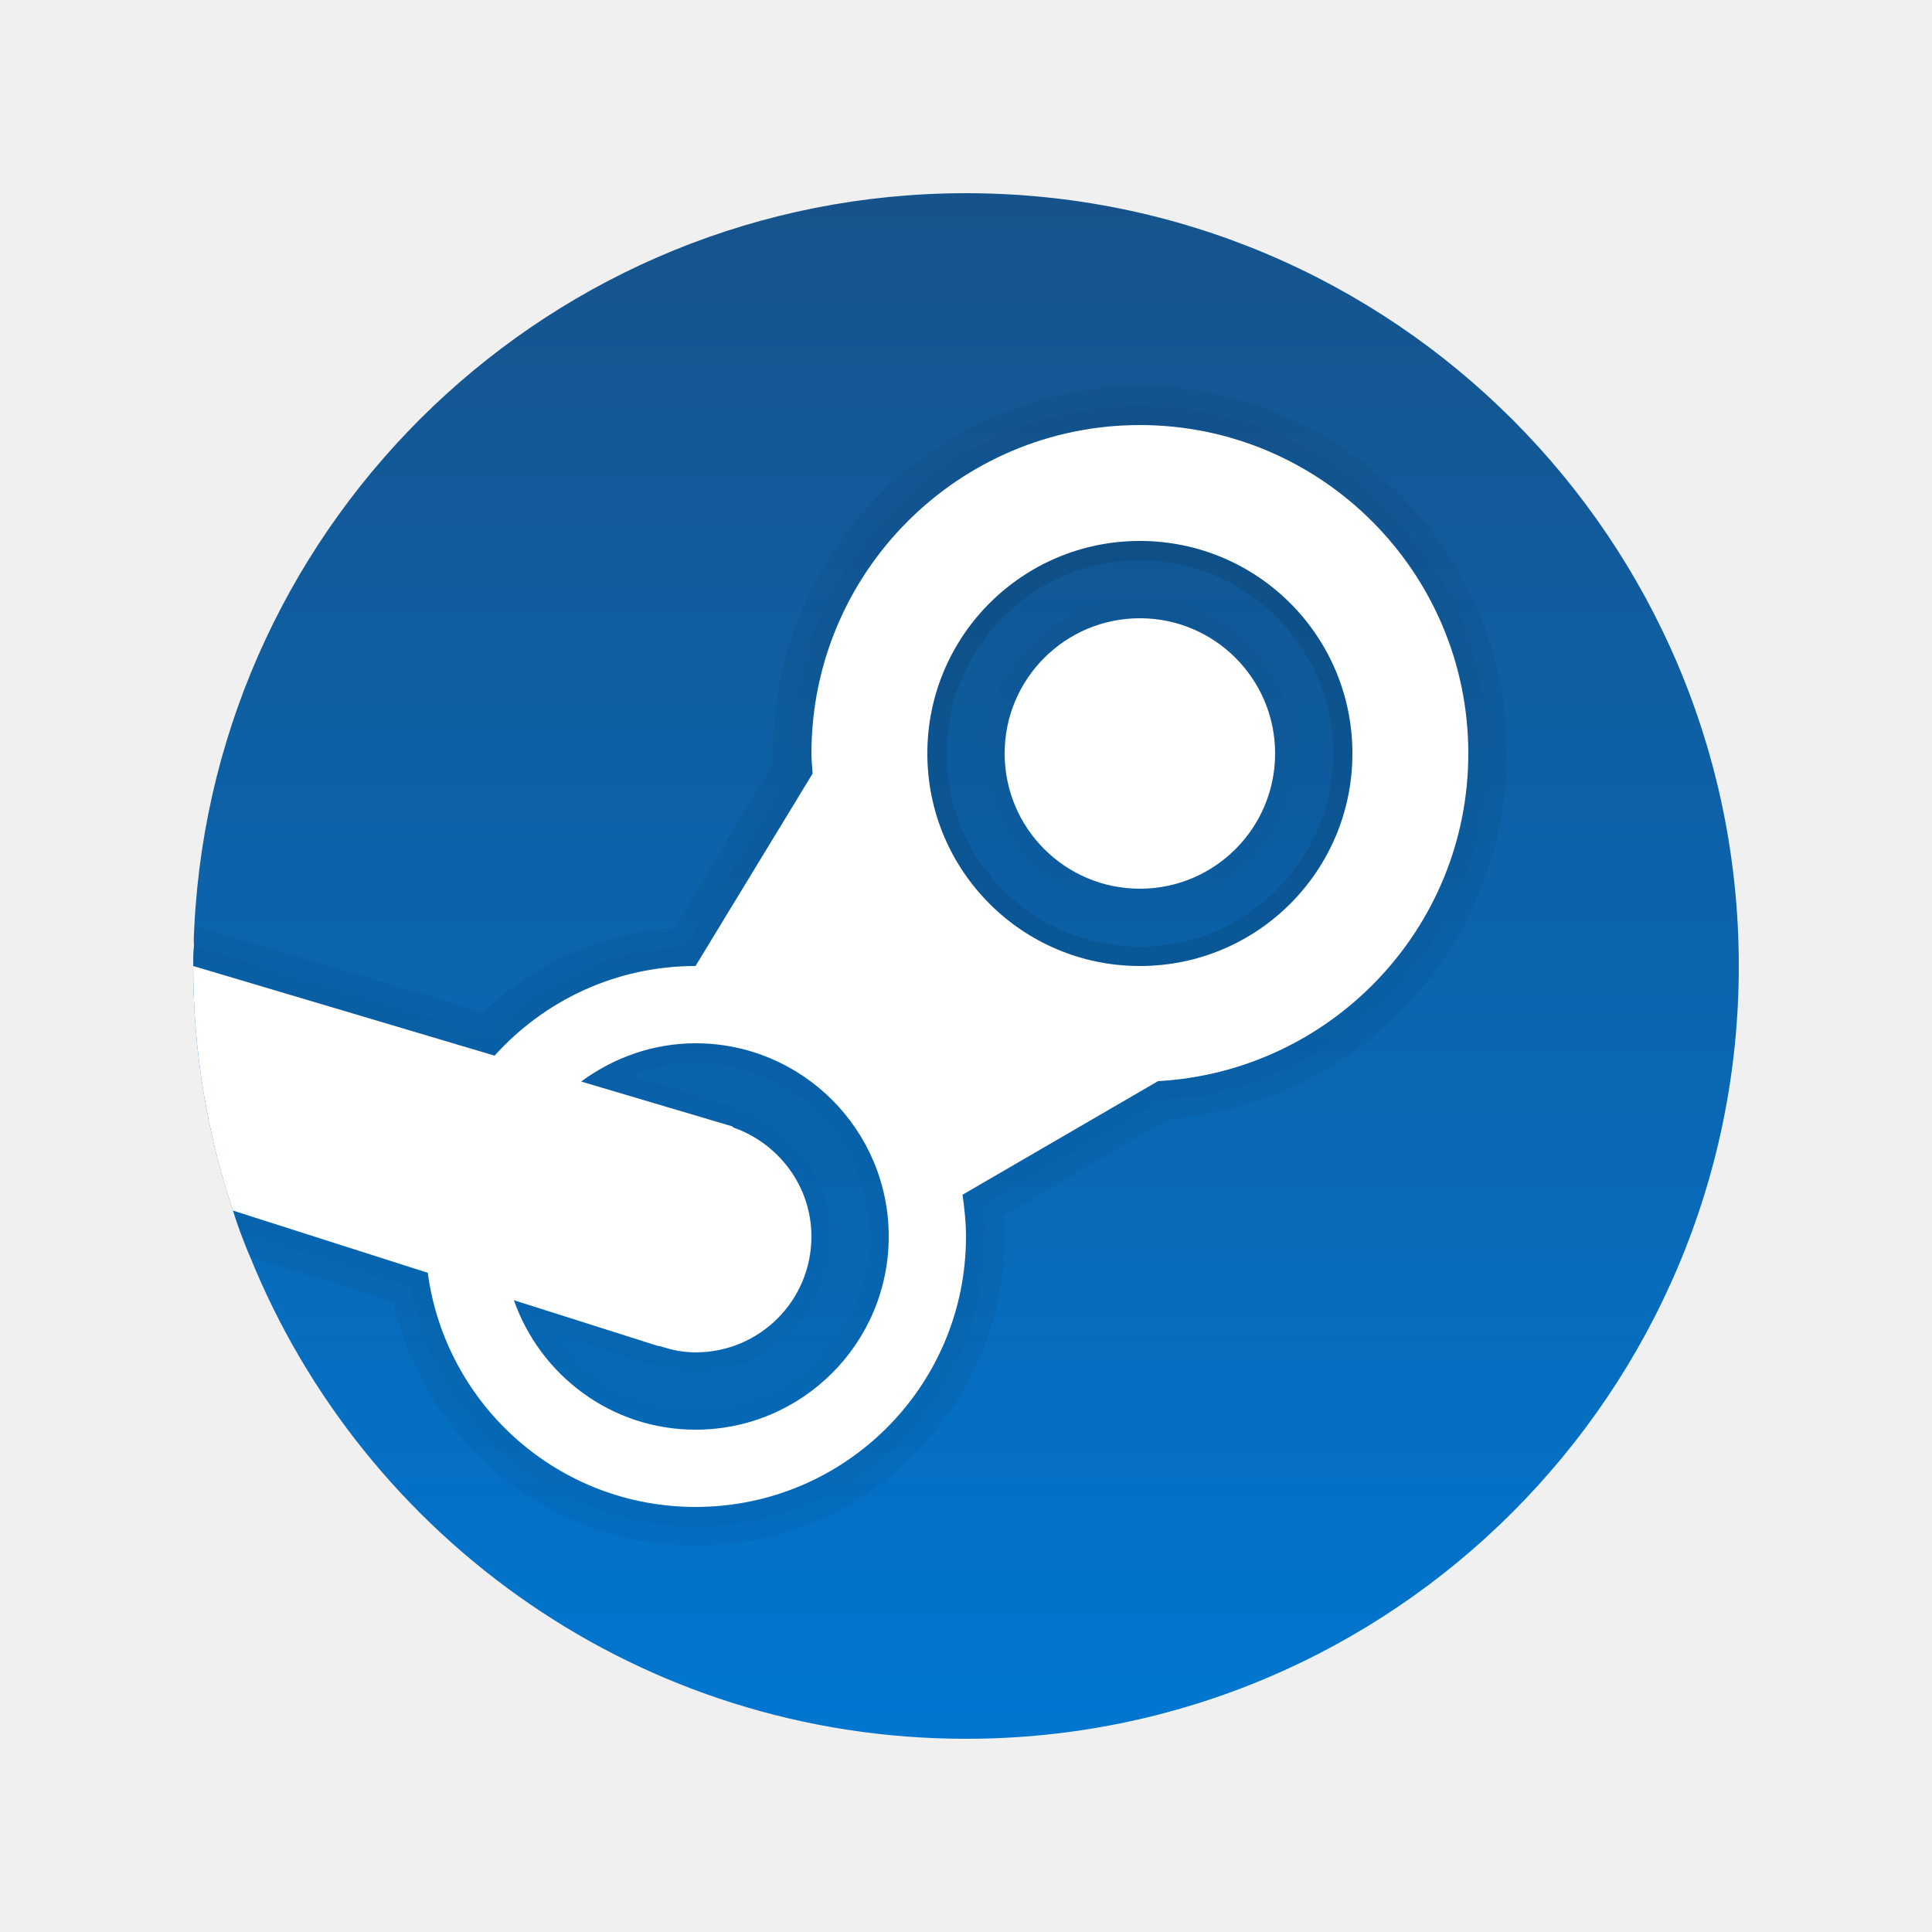
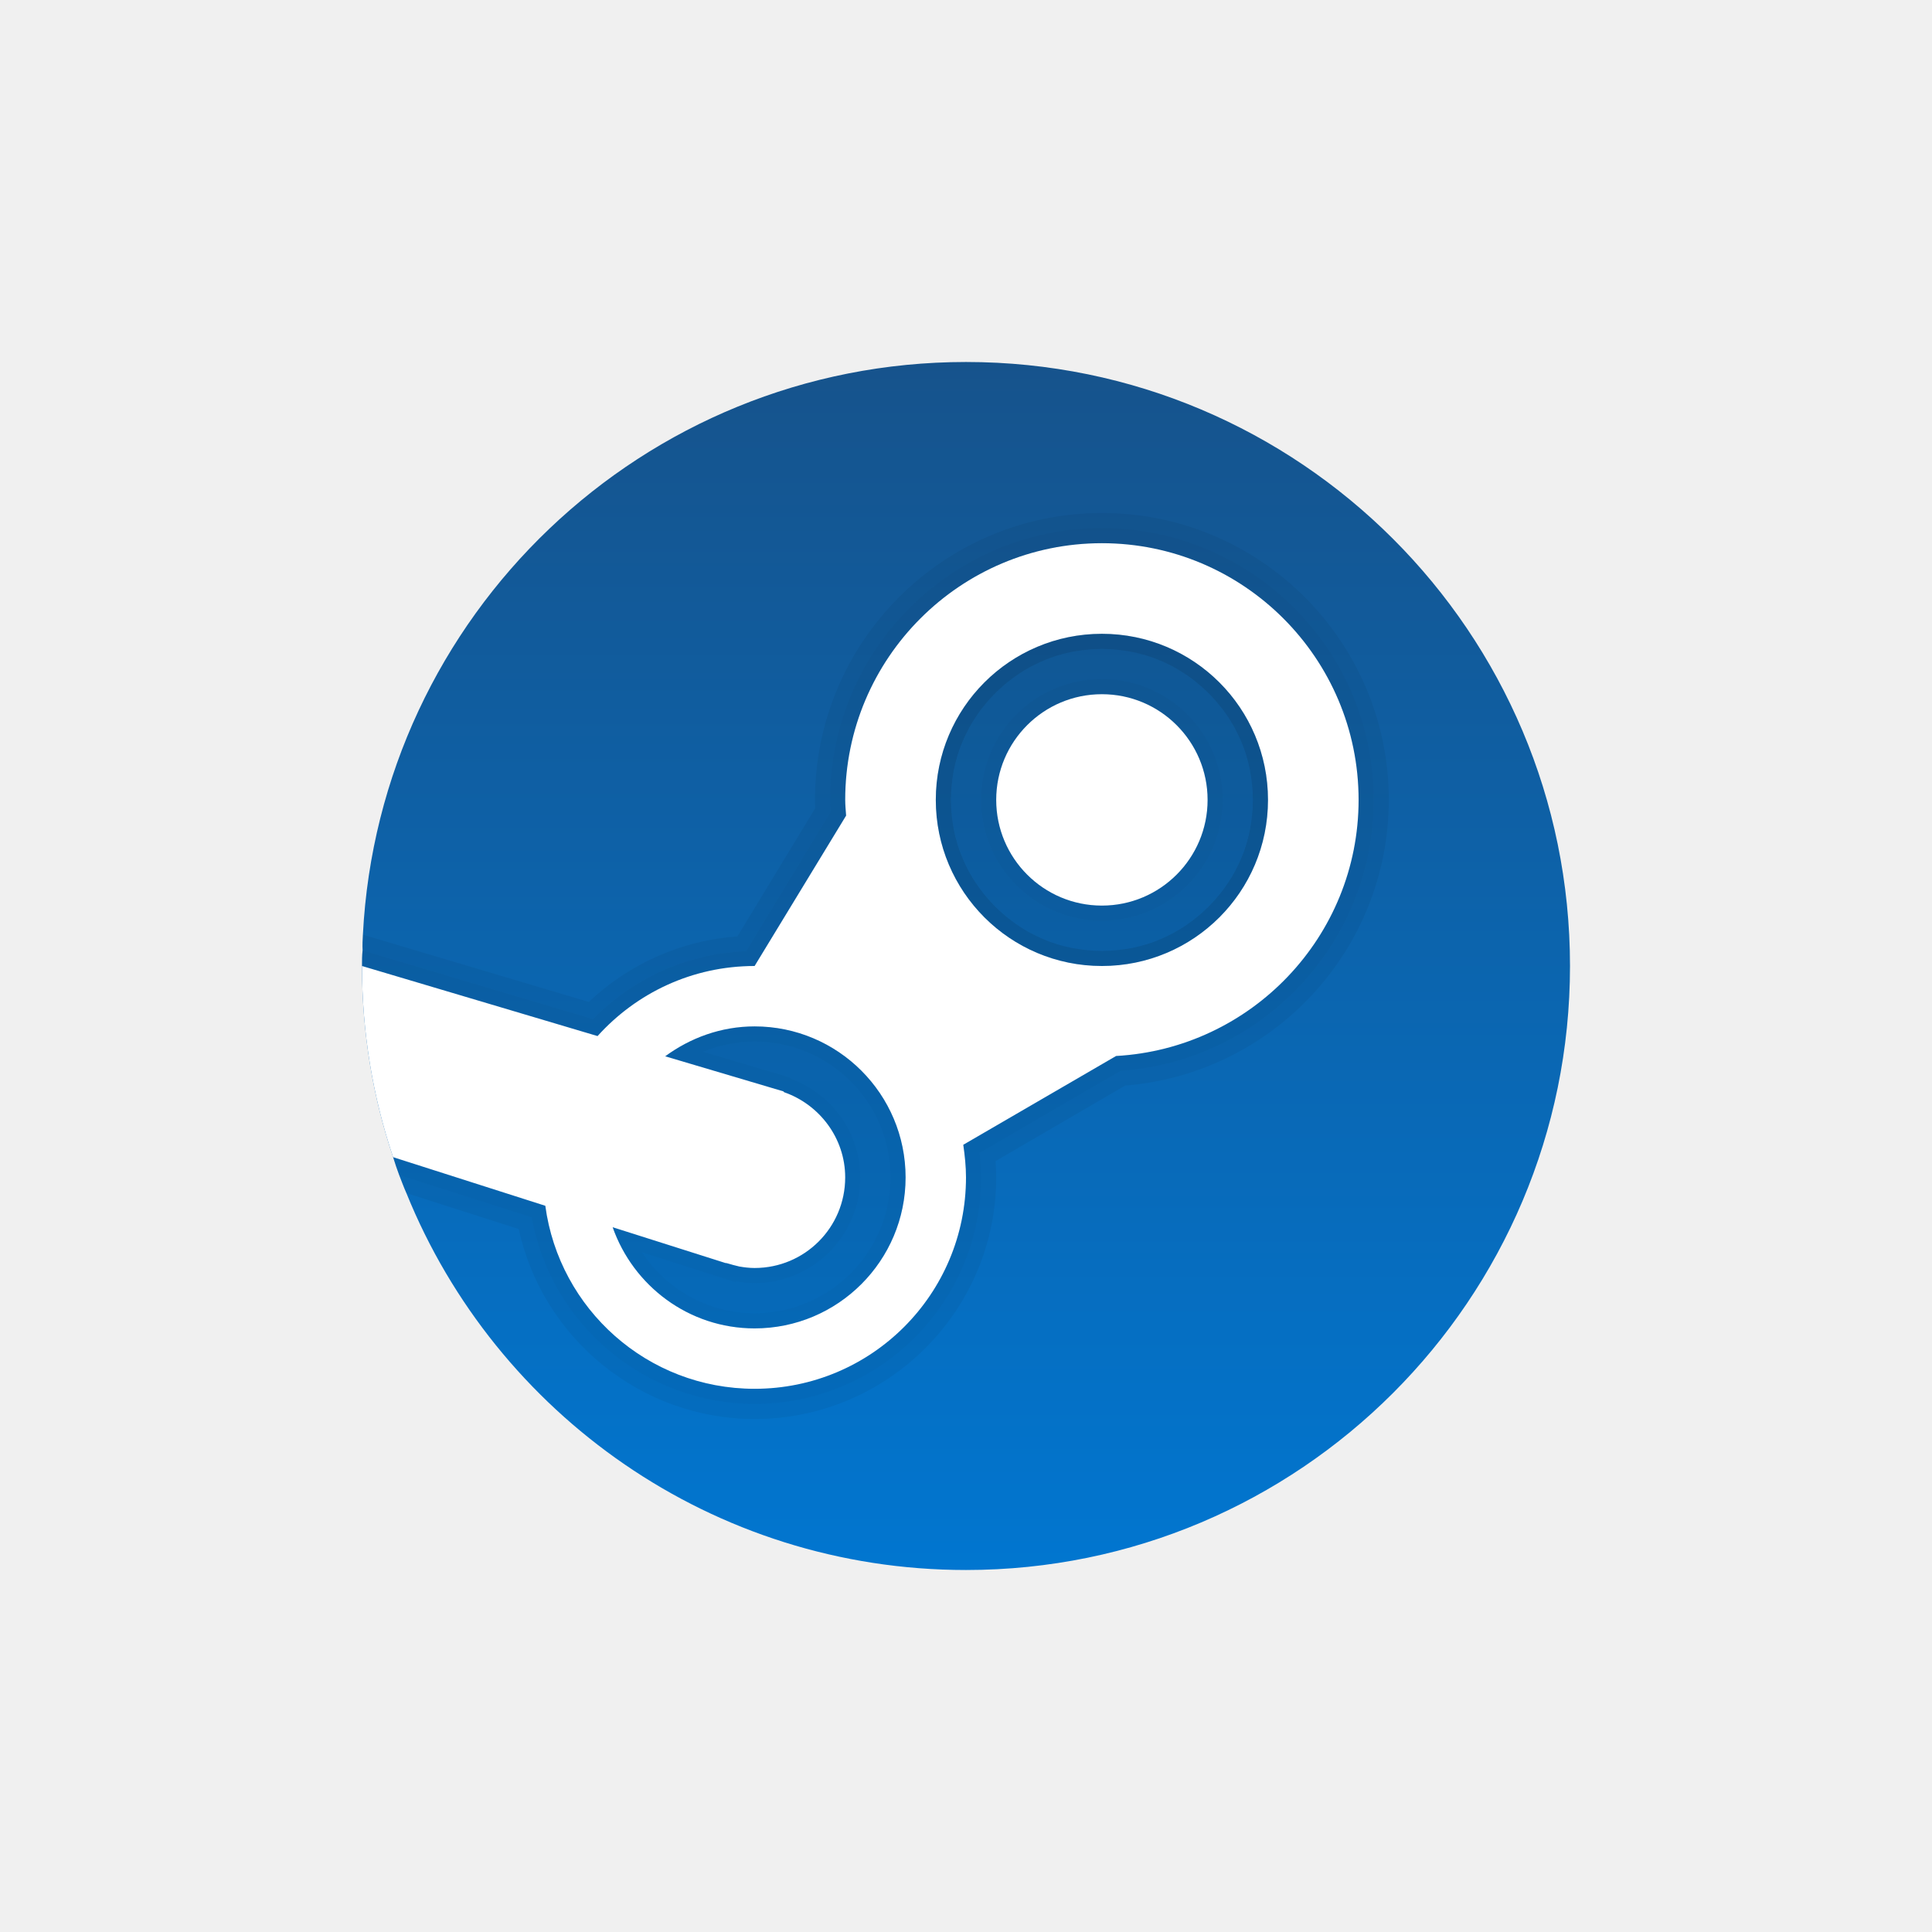
<svg xmlns="http://www.w3.org/2000/svg" viewBox="0 0 48 48">
-   <g transform="translate(0.96 0.96) scale(0.96)">
+   <g transform="translate(5.9924 5.9924) scale(0.750315)">
    <g transform="translate(0 0) scale(1)">
      <linearGradient id="wI0QYw54EXg5_LlgK1HXYa" x1="24" x2="24" y1="44" y2="4" gradientUnits="userSpaceOnUse">
        <stop offset="0" stop-color="#0176d0" />
        <stop offset="1" stop-color="#16538c" />
      </linearGradient>
      <path fill="url(#wI0QYw54EXg5_LlgK1HXYa)" d="M44,24c0,11.04-8.96,20-20,20c-8.39,0-15.57-5.16-18.53-12.48c-0.09-0.2-0.16-0.4-0.24-0.6 c-0.07-0.19-0.14-0.39-0.2-0.59C4.36,28.34,4,26.21,4,24c0-0.17,0-0.35,0.02-0.52c-0.01-0.17,0-0.35,0.01-0.52 C4.57,12.4,13.3,4,24,4C35.04,4,44,12.95,44,24z" />
      <circle cx="28.5" cy="18.5" r="3.5" fill="#fff" />
      <path d="M28.5,14.5c-2.21,0-4,1.79-4,4c0,2.21,1.79,4,4,4s4-1.79,4-4C32.5,16.29,30.71,14.5,28.5,14.5z M28.5,22c-1.93,0-3.5-1.57-3.5-3.5s1.57-3.5,3.5-3.5s3.5,1.57,3.5,3.5S30.43,22,28.5,22z" opacity=".07" />
      <path fill="#fff" d="M28.5,10c-4.69,0-8.5,3.81-8.5,8.5c0,0.18,0.02,0.35,0.03,0.52L17,24c-2.07,0-3.92,0.9-5.2,2.32 L4,24c0,2.21,0.36,4.34,1.03,6.33l5.04,1.61C10.53,35.36,13.45,38,17,38c3.87,0,7-3.13,7-7c0-0.37-0.04-0.73-0.09-1.08l5.06-2.94 C33.44,26.73,37,23.03,37,18.5C37,13.81,33.19,10,28.5,10z M17,36c-2.18,0-4.02-1.41-4.7-3.35l3.75,1.19l0.01-0.01 c0,0.01,0.01,0.01,0.02,0.01c0.14,0.04,0.27,0.08,0.41,0.11C16.66,33.98,16.83,34,17,34c1.66,0,3-1.34,3-3 c0-1.3-0.85-2.41-2.02-2.82c-0.01-0.01-0.03-0.03-0.03-0.03l-3.91-1.16C14.87,26.38,15.89,26,17,26c2.76,0,5,2.24,5,5 S19.76,36,17,36z M28.5,24c-3.04,0-5.5-2.46-5.5-5.5c0-3.04,2.46-5.5,5.5-5.5s5.5,2.46,5.5,5.5C34,21.54,31.54,24,28.5,24z" />
      <path d="M33.4,17.49c-0.07-0.32-0.17-0.63-0.29-0.93c-0.06-0.15-0.14-0.3-0.21-0.44 c-0.47-0.85-1.17-1.55-2.02-2.02c-0.14-0.07-0.29-0.15-0.44-0.21c-0.3-0.12-0.61-0.22-0.93-0.29c-0.33-0.06-0.67-0.1-1.01-0.1 s-0.68,0.04-1.01,0.1c-0.32,0.07-0.63,0.17-0.93,0.29c-0.15,0.06-0.3,0.14-0.44,0.21c-0.85,0.47-1.55,1.17-2.02,2.02 c-0.07,0.14-0.15,0.29-0.21,0.44c-0.12,0.3-0.22,0.61-0.29,0.93c-0.06,0.33-0.1,0.67-0.1,1.01c0,0.34,0.04,0.68,0.1,1.01 c0.07,0.32,0.17,0.63,0.29,0.93c0.06,0.15,0.14,0.3,0.21,0.44c0.47,0.85,1.17,1.55,2.02,2.02c0.14,0.07,0.29,0.15,0.44,0.21 c0.3,0.12,0.61,0.22,0.93,0.29c0.33,0.06,0.67,0.1,1.01,0.1s0.68-0.04,1.01-0.1c0.32-0.07,0.63-0.17,0.93-0.29 c0.15-0.06,0.3-0.14,0.44-0.21c0.85-0.47,1.55-1.17,2.02-2.02c0.07-0.14,0.15-0.29,0.21-0.44c0.12-0.3,0.22-0.61,0.29-0.93 c0.06-0.33,0.1-0.67,0.1-1.01C33.5,18.16,33.46,17.82,33.4,17.49z M28.5,22.5c-2.21,0-4-1.79-4-4c0-2.21,1.79-4,4-4s4,1.79,4,4 C32.5,20.71,30.71,22.5,28.5,22.5z M17,26.5c-0.59,0-1.16,0.12-1.7,0.34l2.79,0.83l0.12,0.06l0.01,0.01 c1.37,0.51,2.28,1.81,2.28,3.26c0,1.93-1.57,3.5-3.5,3.5c-0.19,0-0.39-0.02-0.59-0.06h-0.03l-0.01,0.03l-0.47-0.15l-2.63-0.84 c0.82,1.24,2.21,2.02,3.73,2.02c2.48,0,4.5-2.02,4.5-4.5C21.5,28.52,19.48,26.5,17,26.5z M17,26.5c-0.59,0-1.16,0.12-1.7,0.34 l2.79,0.83l0.12,0.06l0.01,0.01c1.37,0.51,2.28,1.81,2.28,3.26c0,1.93-1.57,3.5-3.5,3.5c-0.19,0-0.39-0.02-0.59-0.06h-0.03 l-0.01,0.03l-0.47-0.15l-2.63-0.84c0.82,1.24,2.21,2.02,3.73,2.02c2.48,0,4.5-2.02,4.5-4.5C21.5,28.52,19.48,26.5,17,26.5z M28.5,9 c-5.24,0-9.5,4.26-9.5,9.5c0,0.09,0,0.18,0.01,0.27l-2.58,4.25c-1.84,0.13-3.58,0.9-4.92,2.17l-7.22-2.15l-0.26-0.08 c-0.01,0.17-0.02,0.35-0.01,0.52l0.12,0.04l7.51,2.24c1.34-1.37,3.16-2.18,5.07-2.25l2.8-4.61c-0.01-0.13-0.02-0.27-0.02-0.4 c0-4.96,4.04-9,9-9s9,4.04,9,9c0,4.73-3.67,8.64-8.38,8.97l-4.67,2.72c0.03,0.28,0.05,0.55,0.05,0.81c0,4.14-3.36,7.5-7.5,7.5 c-3.63,0-6.75-2.64-7.38-6.18l-4.39-1.4c0.08,0.2,0.15,0.4,0.24,0.6l3.72,1.19C9.98,36.34,13.23,39,17,39c4.41,0,8-3.59,8-8 c0-0.18-0.01-0.36-0.02-0.54l4.29-2.5c4.92-0.4,8.73-4.51,8.73-9.46C38,13.26,33.74,9,28.5,9z M17,34.5 c-0.19,0-0.39-0.02-0.59-0.06h-0.03l-0.01,0.03l-0.47-0.15l-2.63-0.84c0.82,1.24,2.21,2.02,3.73,2.02c2.48,0,4.5-2.02,4.5-4.5 c0-2.48-2.02-4.5-4.5-4.5c-0.59,0-1.16,0.12-1.7,0.34l2.79,0.83l0.12,0.06l0.01,0.01c1.37,0.51,2.28,1.81,2.28,3.26 C20.5,32.93,18.93,34.5,17,34.5z M17,26.5c-0.59,0-1.16,0.12-1.7,0.34l2.79,0.83l0.12,0.06l0.01,0.01 c1.37,0.51,2.28,1.81,2.28,3.26c0,1.93-1.57,3.5-3.5,3.5c-0.19,0-0.39-0.02-0.59-0.06h-0.03l-0.01,0.03l-0.47-0.15l-2.63-0.84 c0.82,1.24,2.21,2.02,3.73,2.02c2.48,0,4.5-2.02,4.5-4.5C21.5,28.52,19.48,26.5,17,26.5z M17,26.5c-0.59,0-1.16,0.12-1.7,0.34 l2.79,0.83l0.12,0.06l0.01,0.01c1.37,0.51,2.28,1.81,2.28,3.26c0,1.93-1.57,3.5-3.5,3.5c-0.19,0-0.39-0.02-0.59-0.06h-0.03 l-0.01,0.03l-0.47-0.15l-2.63-0.84c0.82,1.24,2.21,2.02,3.73,2.02c2.48,0,4.5-2.02,4.5-4.5C21.5,28.52,19.48,26.5,17,26.5z M17,26.5c-0.59,0-1.16,0.12-1.7,0.34l2.79,0.83l0.12,0.06l0.01,0.01c1.37,0.51,2.28,1.81,2.28,3.26c0,1.93-1.57,3.5-3.5,3.5 c-0.19,0-0.39-0.02-0.59-0.06h-0.03l-0.01,0.03l-0.47-0.15l-2.63-0.84c0.82,1.24,2.21,2.02,3.73,2.02c2.48,0,4.5-2.02,4.5-4.5 C21.5,28.52,19.48,26.5,17,26.5z M17,26.5c-0.59,0-1.16,0.12-1.7,0.34l2.79,0.83l0.12,0.06l0.01,0.01 c1.37,0.51,2.28,1.81,2.28,3.26c0,1.93-1.57,3.5-3.5,3.5c-0.19,0-0.39-0.02-0.59-0.06h-0.03l-0.01,0.03l-0.47-0.15l-2.63-0.84 c0.82,1.24,2.21,2.02,3.73,2.02c2.48,0,4.5-2.02,4.5-4.5C21.5,28.52,19.48,26.5,17,26.5z" opacity=".05" />
      <path d="M28.5,9.5c-4.96,0-9,4.04-9,9c0,0.13,0.01,0.27,0.02,0.4l-2.8,4.61c-1.91,0.07-3.73,0.88-5.07,2.25 l-7.51-2.24l-0.12-0.04C4,23.65,4,23.83,4,24l7.8,2.32C13.08,24.9,14.93,24,17,24l3.03-4.98C20.02,18.85,20,18.68,20,18.5 c0-4.69,3.81-8.5,8.5-8.5s8.5,3.81,8.5,8.5c0,4.53-3.56,8.23-8.03,8.48l-5.06,2.94C23.96,30.27,24,30.63,24,31c0,3.87-3.13,7-7,7 c-3.55,0-6.47-2.64-6.93-6.06l-5.04-1.61c0.06,0.2,0.13,0.4,0.2,0.59l4.39,1.4c0.63,3.54,3.75,6.18,7.38,6.18 c4.14,0,7.5-3.36,7.5-7.5c0-0.26-0.02-0.53-0.05-0.81l4.67-2.72c4.71-0.33,8.38-4.24,8.38-8.97C37.5,13.54,33.46,9.5,28.5,9.5z M28.5,24c3.04,0,5.5-2.46,5.5-5.5c0-3.04-2.46-5.5-5.5-5.5S23,15.46,23,18.5C23,21.54,25.46,24,28.5,24z M23.89,20.44 c-0.13-0.3-0.22-0.61-0.29-0.93c-0.06-0.33-0.1-0.67-0.1-1.01c0-0.34,0.04-0.68,0.1-1.01c0.07-0.32,0.16-0.63,0.29-0.93 c0.06-0.15,0.14-0.3,0.21-0.44c0.47-0.85,1.17-1.55,2.02-2.02c0.14-0.07,0.29-0.15,0.44-0.21c0.3-0.13,0.61-0.22,0.93-0.29 c0.33-0.06,0.67-0.1,1.01-0.1s0.68,0.04,1.01,0.1c0.32,0.07,0.63,0.16,0.93,0.29c0.15,0.06,0.3,0.14,0.44,0.21 c0.85,0.47,1.55,1.17,2.02,2.02c0.07,0.14,0.15,0.29,0.21,0.44c0.13,0.3,0.22,0.61,0.29,0.93c0.06,0.33,0.1,0.67,0.1,1.01 c0,0.34-0.04,0.68-0.1,1.01c-0.07,0.32-0.16,0.63-0.29,0.93c-0.06,0.15-0.14,0.3-0.21,0.44c-0.47,0.85-1.17,1.55-2.02,2.02 c-0.14,0.07-0.29,0.15-0.44,0.21c-0.3,0.13-0.61,0.22-0.93,0.29c-0.33,0.06-0.67,0.1-1.01,0.1s-0.68-0.04-1.01-0.1 c-0.32-0.07-0.63-0.16-0.93-0.29c-0.15-0.06-0.3-0.14-0.44-0.21c-0.85-0.47-1.55-1.17-2.02-2.02 C24.03,20.74,23.95,20.59,23.89,20.44z M17,34c-0.17,0-0.34-0.02-0.51-0.05c-0.14-0.03-0.27-0.07-0.41-0.11 c-0.01,0-0.02,0-0.02-0.01l-0.01,0.01l-3.75-1.19C12.98,34.59,14.82,36,17,36c2.76,0,5-2.24,5-5s-2.24-5-5-5 c-1.11,0-2.13,0.38-2.96,0.99l3.91,1.16c0,0,0.02,0.02,0.03,0.03C19.15,28.59,20,29.7,20,31C20,32.66,18.66,34,17,34z M20.5,31 c0-1.45-0.91-2.75-2.28-3.26l-0.01-0.01l-0.12-0.06l-2.79-0.83c0.54-0.22,1.11-0.34,1.7-0.34c2.48,0,4.5,2.02,4.5,4.5 c0,2.48-2.02,4.5-4.5,4.5c-1.52,0-2.91-0.78-3.73-2.02l2.63,0.84l0.47,0.15l0.01-0.03h0.03c0.2,0.04,0.4,0.06,0.59,0.06 C18.93,34.5,20.5,32.93,20.5,31z M17,26c-1.11,0-2.13,0.38-2.96,0.99l3.91,1.16c0,0,0.02,0.02,0.03,0.03C19.15,28.59,20,29.7,20,31 c0,1.66-1.34,3-3,3c-0.17,0-0.34-0.02-0.51-0.05c-0.14-0.03-0.27-0.07-0.41-0.11c-0.01,0-0.02,0-0.02-0.01l-0.01,0.01l-3.75-1.19 C12.98,34.59,14.82,36,17,36c2.76,0,5-2.24,5-5S19.76,26,17,26z M17,35.5c-1.52,0-2.91-0.78-3.73-2.02l2.63,0.84l0.47,0.15 l0.01-0.03h0.03c0.2,0.04,0.4,0.06,0.59,0.06c1.93,0,3.5-1.57,3.5-3.5c0-1.45-0.91-2.75-2.28-3.26l-0.01-0.01l-0.12-0.06 l-2.79-0.83c0.54-0.22,1.11-0.34,1.7-0.34c2.48,0,4.5,2.02,4.5,4.5C21.5,33.48,19.48,35.5,17,35.5z M28.5,13 c-3.04,0-5.5,2.46-5.5,5.5c0,3.04,2.46,5.5,5.5,5.5s5.5-2.46,5.5-5.5C34,15.46,31.54,13,28.5,13z M33.11,20.44 c-0.06,0.15-0.14,0.3-0.21,0.44c-0.47,0.85-1.17,1.55-2.02,2.02c-0.14,0.07-0.29,0.15-0.44,0.21c-0.3,0.13-0.61,0.22-0.93,0.29 c-0.33,0.06-0.67,0.1-1.01,0.1s-0.68-0.04-1.01-0.1c-0.32-0.07-0.63-0.16-0.93-0.29c-0.15-0.06-0.3-0.14-0.44-0.21 c-0.85-0.47-1.55-1.17-2.02-2.02c-0.07-0.14-0.15-0.29-0.21-0.44c-0.13-0.3-0.22-0.61-0.29-0.93c-0.06-0.33-0.1-0.67-0.1-1.01 c0-0.34,0.04-0.68,0.1-1.01c0.07-0.32,0.16-0.63,0.29-0.93c0.06-0.15,0.14-0.3,0.21-0.44c0.47-0.85,1.17-1.55,2.02-2.02 c0.14-0.07,0.29-0.15,0.44-0.21c0.3-0.13,0.61-0.22,0.93-0.29c0.33-0.06,0.67-0.1,1.01-0.1s0.68,0.04,1.01,0.1 c0.32,0.07,0.63,0.16,0.93,0.29c0.15,0.06,0.3,0.14,0.44,0.21c0.85,0.47,1.55,1.17,2.02,2.02c0.07,0.14,0.15,0.29,0.21,0.44 c0.13,0.3,0.22,0.61,0.29,0.93c0.06,0.33,0.1,0.67,0.1,1.01c0,0.34-0.04,0.68-0.1,1.01C33.33,19.83,33.24,20.14,33.11,20.44z M28.5,13c-3.04,0-5.5,2.46-5.5,5.5c0,3.04,2.46,5.5,5.5,5.5s5.5-2.46,5.5-5.5C34,15.46,31.54,13,28.5,13z M33.11,20.44 c-0.06,0.15-0.14,0.3-0.21,0.44c-0.47,0.85-1.17,1.55-2.02,2.02c-0.14,0.07-0.29,0.15-0.44,0.21c-0.3,0.13-0.61,0.22-0.93,0.29 c-0.33,0.06-0.67,0.1-1.01,0.1s-0.68-0.04-1.01-0.1c-0.32-0.07-0.63-0.16-0.93-0.29c-0.15-0.06-0.3-0.14-0.44-0.21 c-0.85-0.47-1.55-1.17-2.02-2.02c-0.07-0.14-0.15-0.29-0.21-0.44c-0.13-0.3-0.22-0.61-0.29-0.93c-0.06-0.33-0.1-0.67-0.1-1.01 c0-0.34,0.04-0.68,0.1-1.01c0.07-0.32,0.16-0.63,0.29-0.93c0.06-0.15,0.14-0.3,0.21-0.44c0.47-0.85,1.17-1.55,2.02-2.02 c0.14-0.07,0.29-0.15,0.44-0.21c0.3-0.13,0.61-0.22,0.93-0.29c0.33-0.06,0.67-0.1,1.01-0.1s0.68,0.04,1.01,0.1 c0.32,0.07,0.63,0.16,0.93,0.29c0.15,0.06,0.3,0.14,0.44,0.21c0.85,0.47,1.55,1.17,2.02,2.02c0.07,0.14,0.15,0.29,0.21,0.44 c0.13,0.3,0.22,0.61,0.29,0.93c0.06,0.33,0.1,0.67,0.1,1.01c0,0.34-0.04,0.68-0.1,1.01C33.33,19.83,33.24,20.14,33.11,20.44z M17,26c-1.11,0-2.13,0.38-2.96,0.99l3.91,1.16c0,0,0.02,0.02,0.03,0.03C19.15,28.59,20,29.7,20,31c0,1.66-1.34,3-3,3 c-0.17,0-0.34-0.02-0.51-0.05c-0.14-0.03-0.27-0.07-0.41-0.11c-0.01,0-0.02,0-0.02-0.01l-0.01,0.01l-3.75-1.19 C12.98,34.59,14.82,36,17,36c2.76,0,5-2.24,5-5S19.76,26,17,26z M17,35.5c-1.52,0-2.91-0.78-3.73-2.02l2.63,0.84l0.47,0.15 l0.01-0.03h0.03c0.2,0.04,0.4,0.06,0.59,0.06c1.93,0,3.5-1.57,3.5-3.5c0-1.45-0.91-2.75-2.28-3.26l-0.01-0.01l-0.12-0.06 l-2.79-0.83c0.54-0.22,1.11-0.34,1.7-0.34c2.48,0,4.5,2.02,4.5,4.5C21.5,33.48,19.48,35.5,17,35.5z" opacity=".07" />
      <path d="M28.5,13c-3.04,0-5.5,2.46-5.5,5.5c0,3.04,2.46,5.5,5.5,5.5s5.5-2.46,5.5-5.5 C34,15.46,31.54,13,28.5,13z M33.11,20.44c-0.06,0.15-0.14,0.3-0.21,0.44c-0.47,0.85-1.17,1.55-2.02,2.02 c-0.14,0.07-0.29,0.15-0.44,0.21c-0.3,0.13-0.61,0.22-0.93,0.29c-0.33,0.06-0.67,0.1-1.01,0.1s-0.68-0.04-1.01-0.1 c-0.32-0.07-0.63-0.16-0.93-0.29c-0.15-0.06-0.3-0.14-0.44-0.21c-0.85-0.47-1.55-1.17-2.02-2.02c-0.07-0.14-0.15-0.29-0.21-0.44 c-0.13-0.3-0.22-0.61-0.29-0.93c-0.06-0.33-0.1-0.67-0.1-1.01c0-0.34,0.04-0.68,0.1-1.01c0.07-0.32,0.16-0.63,0.29-0.93 c0.06-0.15,0.14-0.3,0.21-0.44c0.47-0.85,1.17-1.55,2.02-2.02c0.14-0.07,0.29-0.15,0.44-0.21c0.3-0.13,0.61-0.22,0.93-0.29 c0.33-0.06,0.67-0.1,1.01-0.1s0.68,0.04,1.01,0.1c0.32,0.07,0.63,0.16,0.93,0.29c0.15,0.06,0.3,0.14,0.44,0.21 c0.85,0.47,1.55,1.17,2.02,2.02c0.07,0.14,0.15,0.29,0.21,0.44c0.13,0.3,0.22,0.61,0.29,0.93c0.06,0.33,0.1,0.67,0.1,1.01 c0,0.34-0.04,0.68-0.1,1.01C33.33,19.83,33.24,20.14,33.11,20.44z M28.5,13c-3.04,0-5.5,2.46-5.5,5.5c0,3.04,2.46,5.5,5.5,5.5 s5.5-2.46,5.5-5.5C34,15.46,31.54,13,28.5,13z M33.11,20.44c-0.06,0.15-0.14,0.3-0.21,0.44c-0.47,0.85-1.17,1.55-2.02,2.02 c-0.14,0.07-0.29,0.15-0.44,0.21c-0.3,0.13-0.61,0.22-0.93,0.29c-0.33,0.06-0.67,0.1-1.01,0.1s-0.68-0.04-1.01-0.1 c-0.32-0.07-0.63-0.16-0.93-0.29c-0.15-0.06-0.3-0.14-0.44-0.21c-0.85-0.47-1.55-1.17-2.02-2.02c-0.07-0.14-0.15-0.29-0.21-0.44 c-0.13-0.3-0.22-0.61-0.29-0.93c-0.06-0.33-0.1-0.67-0.1-1.01c0-0.34,0.04-0.68,0.1-1.01c0.07-0.32,0.16-0.63,0.29-0.93 c0.06-0.15,0.14-0.3,0.21-0.44c0.47-0.85,1.17-1.55,2.02-2.02c0.14-0.07,0.29-0.15,0.44-0.21c0.3-0.13,0.61-0.22,0.93-0.29 c0.33-0.06,0.67-0.1,1.01-0.1s0.68,0.04,1.01,0.1c0.32,0.07,0.63,0.16,0.93,0.29c0.15,0.06,0.3,0.14,0.44,0.21 c0.85,0.47,1.55,1.17,2.02,2.02c0.07,0.14,0.15,0.29,0.21,0.44c0.13,0.3,0.22,0.61,0.29,0.93c0.06,0.33,0.1,0.67,0.1,1.01 c0,0.34-0.04,0.68-0.1,1.01C33.33,19.83,33.24,20.14,33.11,20.44z M28.5,13c-3.04,0-5.5,2.46-5.5,5.5c0,3.04,2.46,5.5,5.5,5.5 s5.5-2.46,5.5-5.5C34,15.46,31.54,13,28.5,13z M33.11,20.44c-0.06,0.15-0.14,0.3-0.21,0.44c-0.47,0.85-1.17,1.55-2.02,2.02 c-0.14,0.07-0.29,0.15-0.44,0.21c-0.3,0.13-0.61,0.22-0.93,0.29c-0.33,0.06-0.67,0.1-1.01,0.1s-0.68-0.04-1.01-0.1 c-0.32-0.07-0.63-0.16-0.93-0.29c-0.15-0.06-0.3-0.14-0.44-0.21c-0.85-0.47-1.55-1.17-2.02-2.02c-0.07-0.14-0.15-0.29-0.21-0.44 c-0.13-0.3-0.22-0.61-0.29-0.93c-0.06-0.33-0.1-0.67-0.1-1.01c0-0.34,0.04-0.68,0.1-1.01c0.07-0.32,0.16-0.63,0.29-0.93 c0.06-0.15,0.14-0.3,0.21-0.44c0.47-0.85,1.17-1.55,2.02-2.02c0.14-0.07,0.29-0.15,0.44-0.21c0.3-0.13,0.61-0.22,0.93-0.29 c0.33-0.06,0.67-0.1,1.01-0.1s0.68,0.04,1.01,0.1c0.32,0.07,0.63,0.16,0.93,0.29c0.15,0.06,0.3,0.14,0.44,0.21 c0.85,0.47,1.55,1.17,2.02,2.02c0.07,0.14,0.15,0.29,0.21,0.44c0.13,0.3,0.22,0.61,0.29,0.93c0.06,0.33,0.1,0.67,0.1,1.01 c0,0.34-0.04,0.68-0.1,1.01C33.33,19.83,33.24,20.14,33.11,20.44z" opacity=".07" />
    </g>
  </g>
</svg>
